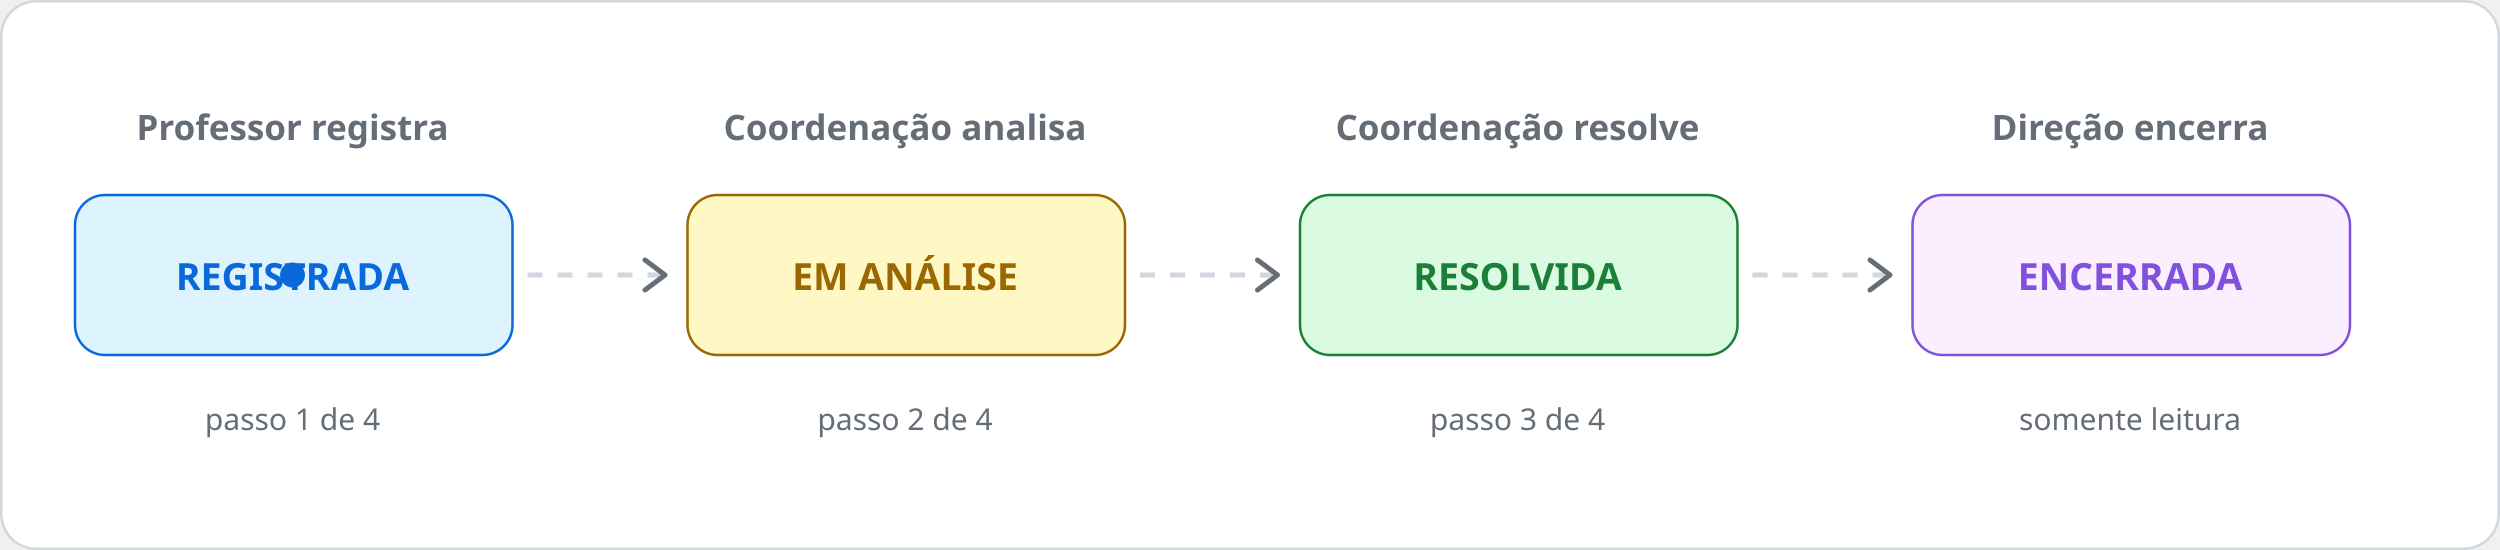
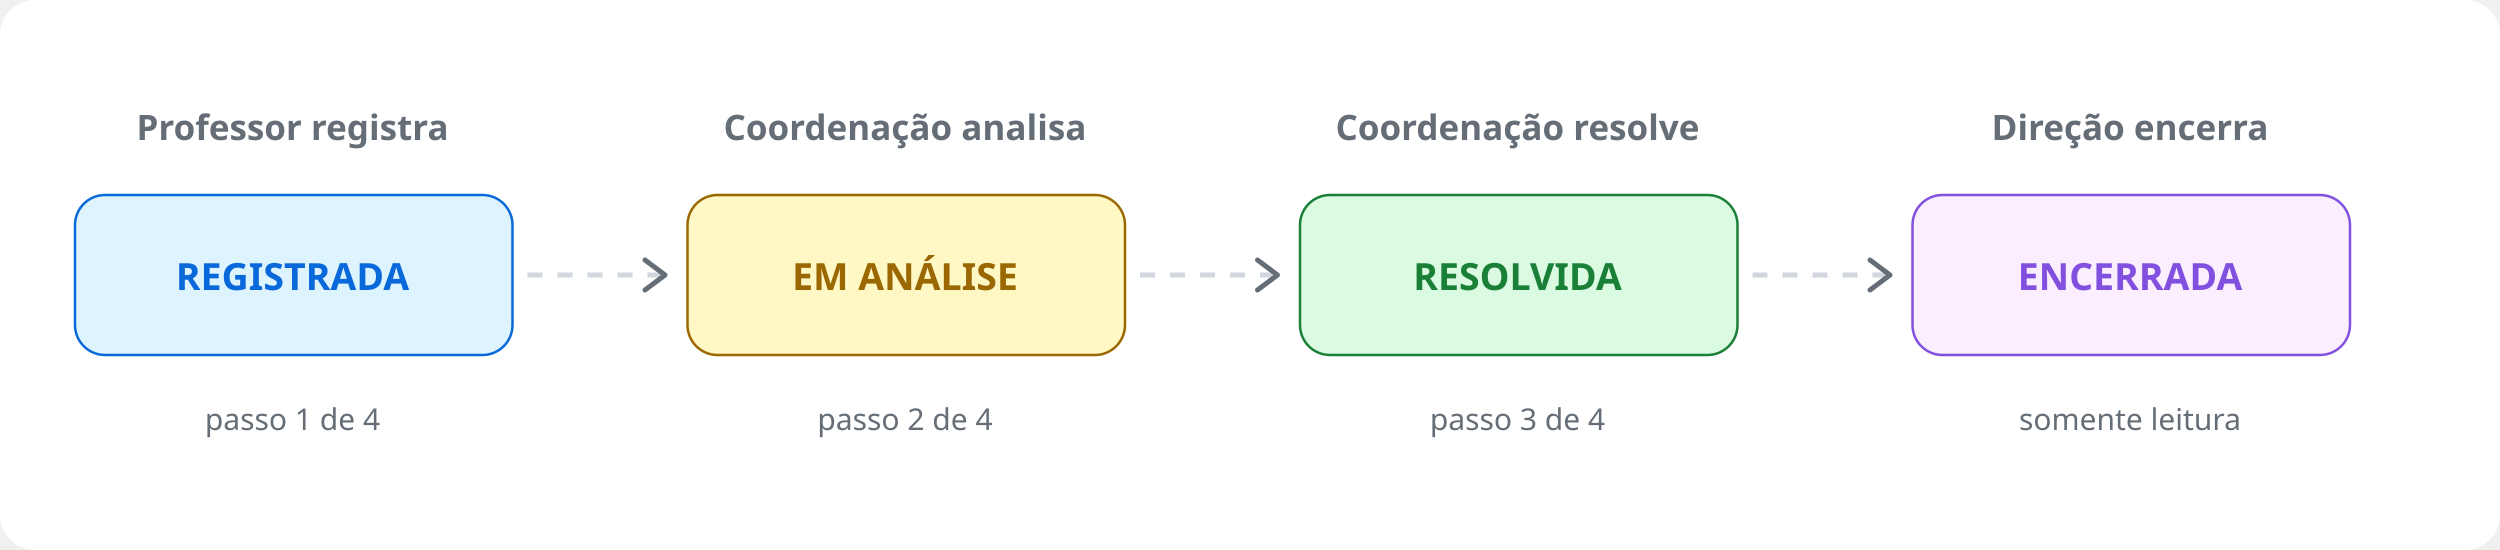
<svg xmlns="http://www.w3.org/2000/svg" width="1000" height="220" viewBox="0 0 1000 220" role="img" aria-label="Fluxo: registrada, em análise, resolvida e encerrada. Cada passo é de um papel.">
  <style>text{font-family:-apple-system,BlinkMacSystemFont,'Segoe UI','Noto Sans',Helvetica,Arial,sans-serif}
.fio{stroke-dasharray:6 6;animation:flui 1.4s linear infinite}
@keyframes flui{to{stroke-dashoffset:-12}}
.pulso{transform-box:fill-box;transform-origin:center;animation:pulso 3.2s ease-in-out infinite}
@keyframes pulso{50%{transform:scale(1.05)}}
- .viaja{animation:viaja 8s linear infinite}
- @keyframes viaja{0%{transform:translateX(0);opacity:0}6%{opacity:1}94%{opacity:1}100%{transform:translateX(735px);opacity:0}}
+ .viaja{animation:viaja 7s linear infinite}
+ @keyframes viaja{0%{transform:translateX(-80px);opacity:0}6%{opacity:1}94%{opacity:1}100%{transform:translateX(815px);opacity:0}}
@media (prefers-reduced-motion:reduce){*{animation:none!important;opacity:1!important;stroke-dashoffset:0!important}}</style>
-   <rect x="0.5" y="0.5" width="999" height="219" rx="14" fill="#ffffff" stroke="#d0d7de" />
-   <rect x="30" y="78" width="175" height="64" rx="12" fill="#ddf4ff" stroke="#0969da" class="pulso" style="animation-delay:0s" />
+   <rect x="0" y="0" width="1000" height="220" rx="14" fill="#ffffff" />
+   <line class="fio" x1="211" x2="264" y1="110" y2="110" stroke="#d0d7de" stroke-width="2" />
+   <path d="M258 104l8 6-8 6" fill="none" stroke="#656d76" stroke-width="2" stroke-linecap="round" stroke-linejoin="round" />
+   <line class="fio" x1="456" x2="509" y1="110" y2="110" stroke="#d0d7de" stroke-width="2" />
+   <path d="M503 104l8 6-8 6" fill="none" stroke="#656d76" stroke-width="2" stroke-linecap="round" stroke-linejoin="round" />
+   <line class="fio" x1="701" x2="754" y1="110" y2="110" stroke="#d0d7de" stroke-width="2" />
+   <path d="M748 104l8 6-8 6" fill="none" stroke="#656d76" stroke-width="2" stroke-linecap="round" stroke-linejoin="round" />
+   <circle class="viaja" cx="117" cy="110" r="6" fill="#0969da" />
+   <rect x="30" y="78" width="175" height="64" rx="12" fill="#ddf4ff" stroke="#0969da" />
  <text x="117" y="116" font-size="15" font-weight="800" fill="#0969da" text-anchor="middle">REGISTRADA</text>
  <text x="117" y="56" font-size="14" font-weight="600" fill="#656d76" text-anchor="middle">Professor registra</text>
  <text x="117" y="172" font-size="12" font-weight="400" fill="#656d76" text-anchor="middle">passo 1 de 4</text>
-   <line class="fio" x1="211" x2="264" y1="110" y2="110" stroke="#d0d7de" stroke-width="2" />
-   <path d="M258 104l8 6-8 6" fill="none" stroke="#656d76" stroke-width="2" stroke-linecap="round" stroke-linejoin="round" />
-   <rect x="275" y="78" width="175" height="64" rx="12" fill="#fff8c5" stroke="#9a6700" class="pulso" style="animation-delay:1s" />
+   <rect x="275" y="78" width="175" height="64" rx="12" fill="#fff8c5" stroke="#9a6700" />
  <text x="362" y="116" font-size="15" font-weight="800" fill="#9a6700" text-anchor="middle">EM ANÁLISE</text>
  <text x="362" y="56" font-size="14" font-weight="600" fill="#656d76" text-anchor="middle">Coordenação analisa</text>
  <text x="362" y="172" font-size="12" font-weight="400" fill="#656d76" text-anchor="middle">passo 2 de 4</text>
-   <line class="fio" x1="456" x2="509" y1="110" y2="110" stroke="#d0d7de" stroke-width="2" />
-   <path d="M503 104l8 6-8 6" fill="none" stroke="#656d76" stroke-width="2" stroke-linecap="round" stroke-linejoin="round" />
-   <rect x="520" y="78" width="175" height="64" rx="12" fill="#dafbe1" stroke="#1a7f37" class="pulso" style="animation-delay:2s" />
+   <rect x="520" y="78" width="175" height="64" rx="12" fill="#dafbe1" stroke="#1a7f37" />
  <text x="607" y="116" font-size="15" font-weight="800" fill="#1a7f37" text-anchor="middle">RESOLVIDA</text>
  <text x="607" y="56" font-size="14" font-weight="600" fill="#656d76" text-anchor="middle">Coordenação resolve</text>
  <text x="607" y="172" font-size="12" font-weight="400" fill="#656d76" text-anchor="middle">passo 3 de 4</text>
-   <line class="fio" x1="701" x2="754" y1="110" y2="110" stroke="#d0d7de" stroke-width="2" />
-   <path d="M748 104l8 6-8 6" fill="none" stroke="#656d76" stroke-width="2" stroke-linecap="round" stroke-linejoin="round" />
-   <rect x="765" y="78" width="175" height="64" rx="12" fill="#fbefff" stroke="#8250df" class="pulso" style="animation-delay:3s" />
+   <rect x="765" y="78" width="175" height="64" rx="12" fill="#fbefff" stroke="#8250df" />
  <text x="852" y="116" font-size="15" font-weight="800" fill="#8250df" text-anchor="middle">ENCERRADA</text>
  <text x="852" y="56" font-size="14" font-weight="600" fill="#656d76" text-anchor="middle">Direção encerra</text>
  <text x="852" y="172" font-size="12" font-weight="400" fill="#656d76" text-anchor="middle">somente leitura</text>
-   <circle class="viaja" cx="117" cy="110" r="5" fill="#0969da" />
</svg>
